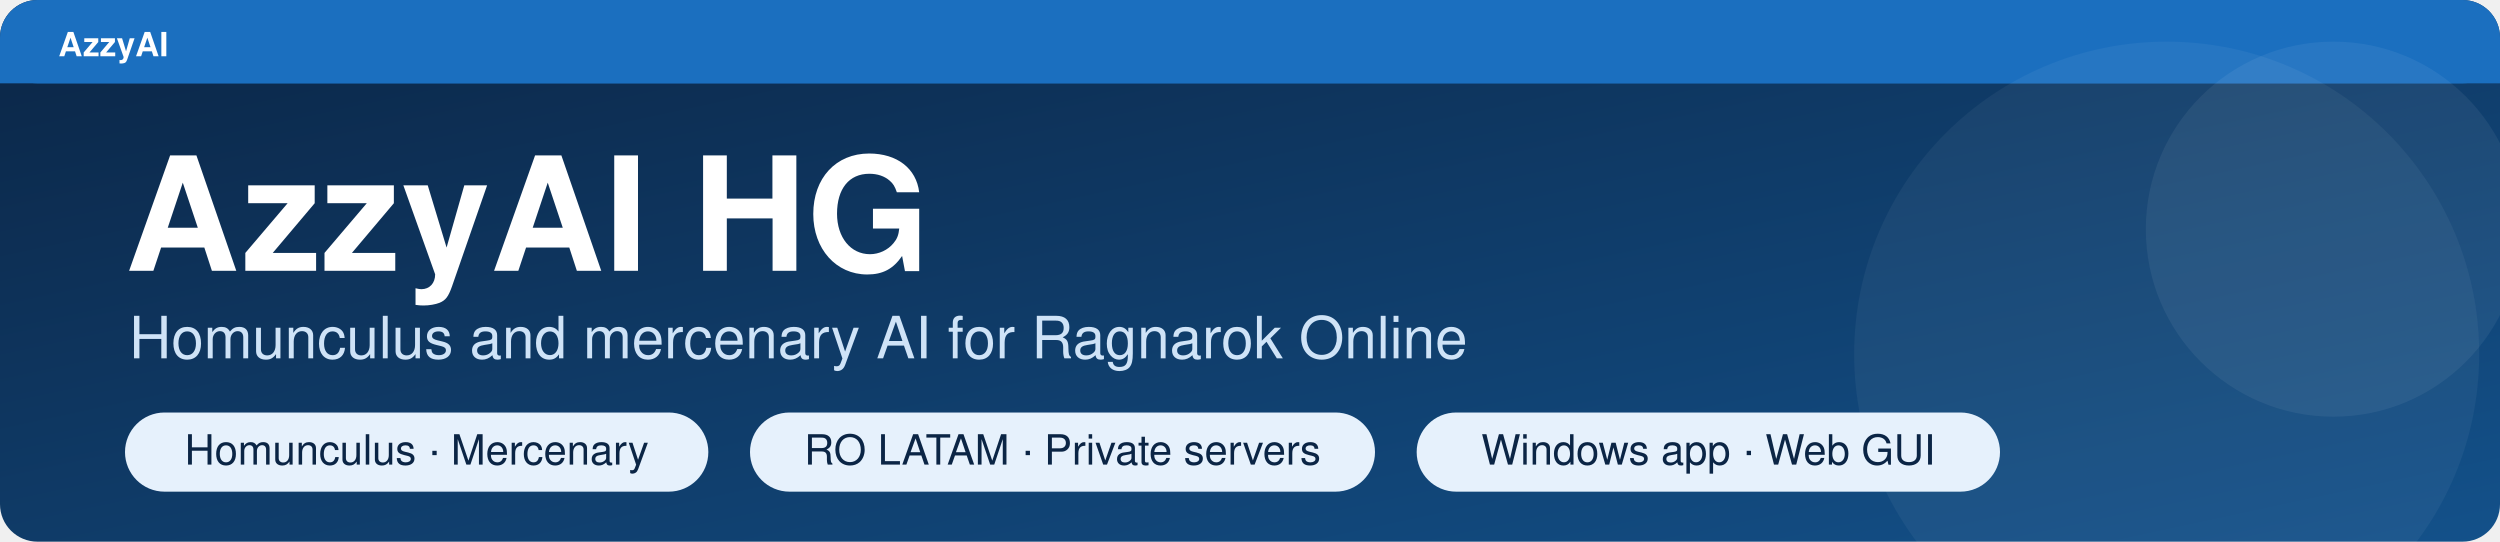
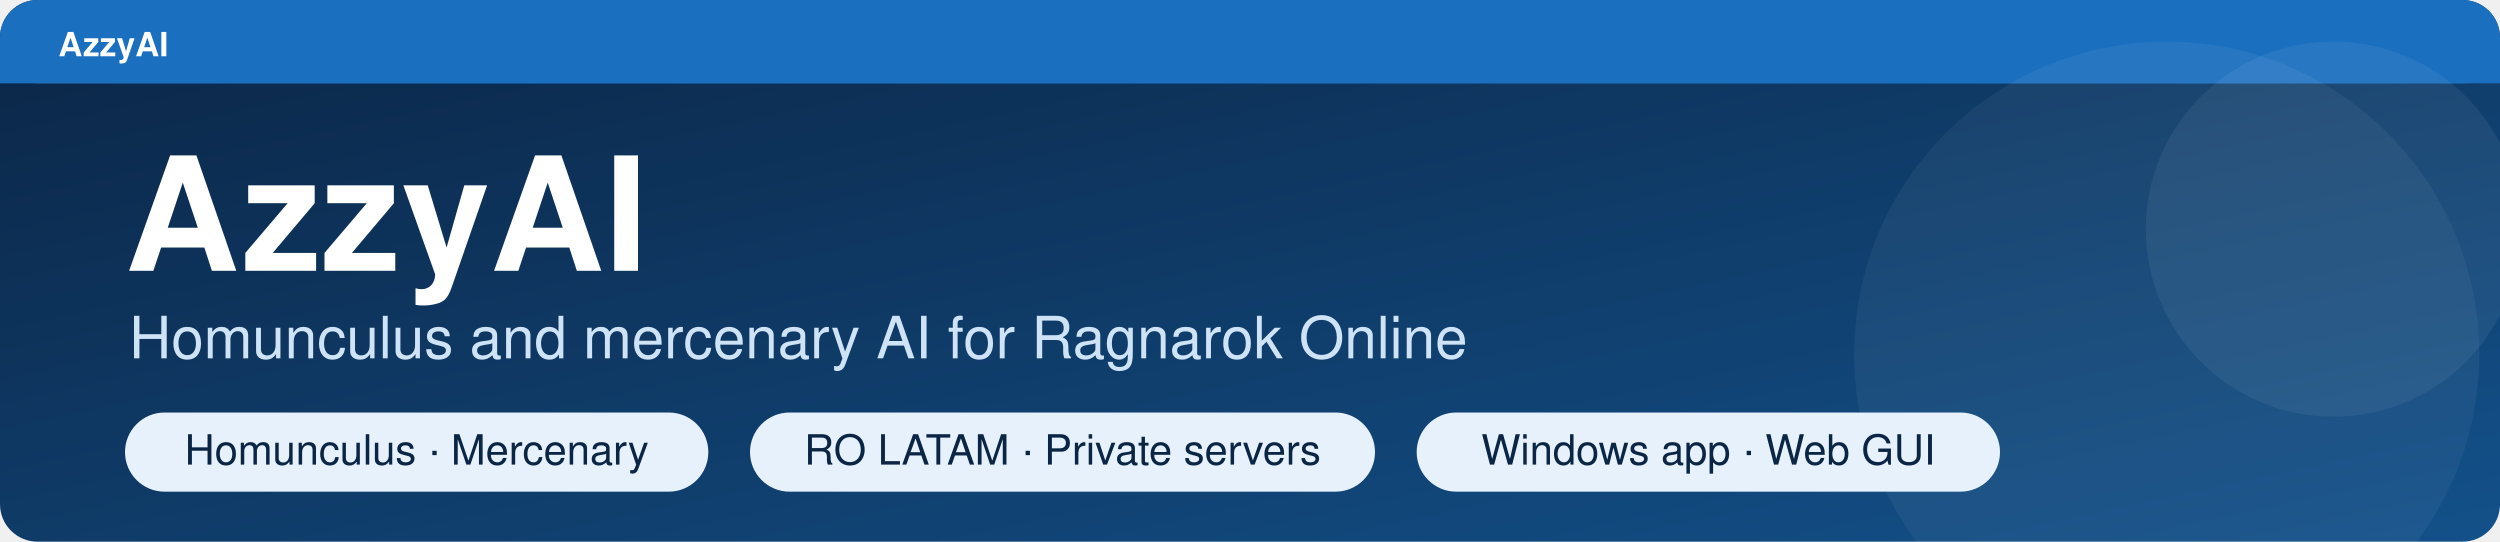
<svg xmlns="http://www.w3.org/2000/svg" width="1200" height="260" viewBox="0 0 1200 260" role="img" aria-labelledby="t d">
  <defs>
    <linearGradient id="bg" x1="0" y1="0" x2="1" y2="1">
      <stop offset="0" stop-color="#0b2545" />
      <stop offset="1" stop-color="#13518a" />
    </linearGradient>
  </defs>
  <rect width="1200" height="260" rx="18" fill="url(#bg)" />
  <rect width="1200" height="40" rx="18" fill="#1b6fbf" />
  <rect y="22" width="1200" height="18" fill="#1b6fbf" />
  <circle cx="1040" cy="170" r="150" fill="#ffffff" fill-opacity="0.05" />
  <circle cx="1120" cy="110" r="90" fill="#ffffff" fill-opacity="0.06" />
  <g font-family="Segoe UI, Helvetica, Arial, sans-serif">
    <text x="28" y="27" font-size="16" font-weight="600" fill="#ffffff">AzzyAI</text>
-     <text x="60" y="130" font-size="76" font-weight="700" fill="#ffffff">AzzyAI HG</text>
+     <text x="60" y="130" font-size="76" font-weight="700" fill="#ffffff">AzzyAI</text>
    <text x="62" y="172" font-size="28" fill="#cfe3f7">Homunculus and mercenary AI for Ragnarok Online</text>
    <g font-size="20" fill="#0b2545">
      <rect x="60" y="198" width="280" height="38" rx="19" fill="#e6f1fc" />
      <text x="200" y="223" text-anchor="middle">Homunculus · Mercenary</text>
      <rect x="360" y="198" width="300" height="38" rx="19" fill="#e6f1fc" />
      <text x="510" y="223" text-anchor="middle">RO LATAM · Private servers</text>
      <rect x="680" y="198" width="280" height="38" rx="19" fill="#e6f1fc" />
      <text x="820" y="223" text-anchor="middle">Windows app · Web GUI</text>
    </g>
  </g>
</svg>
